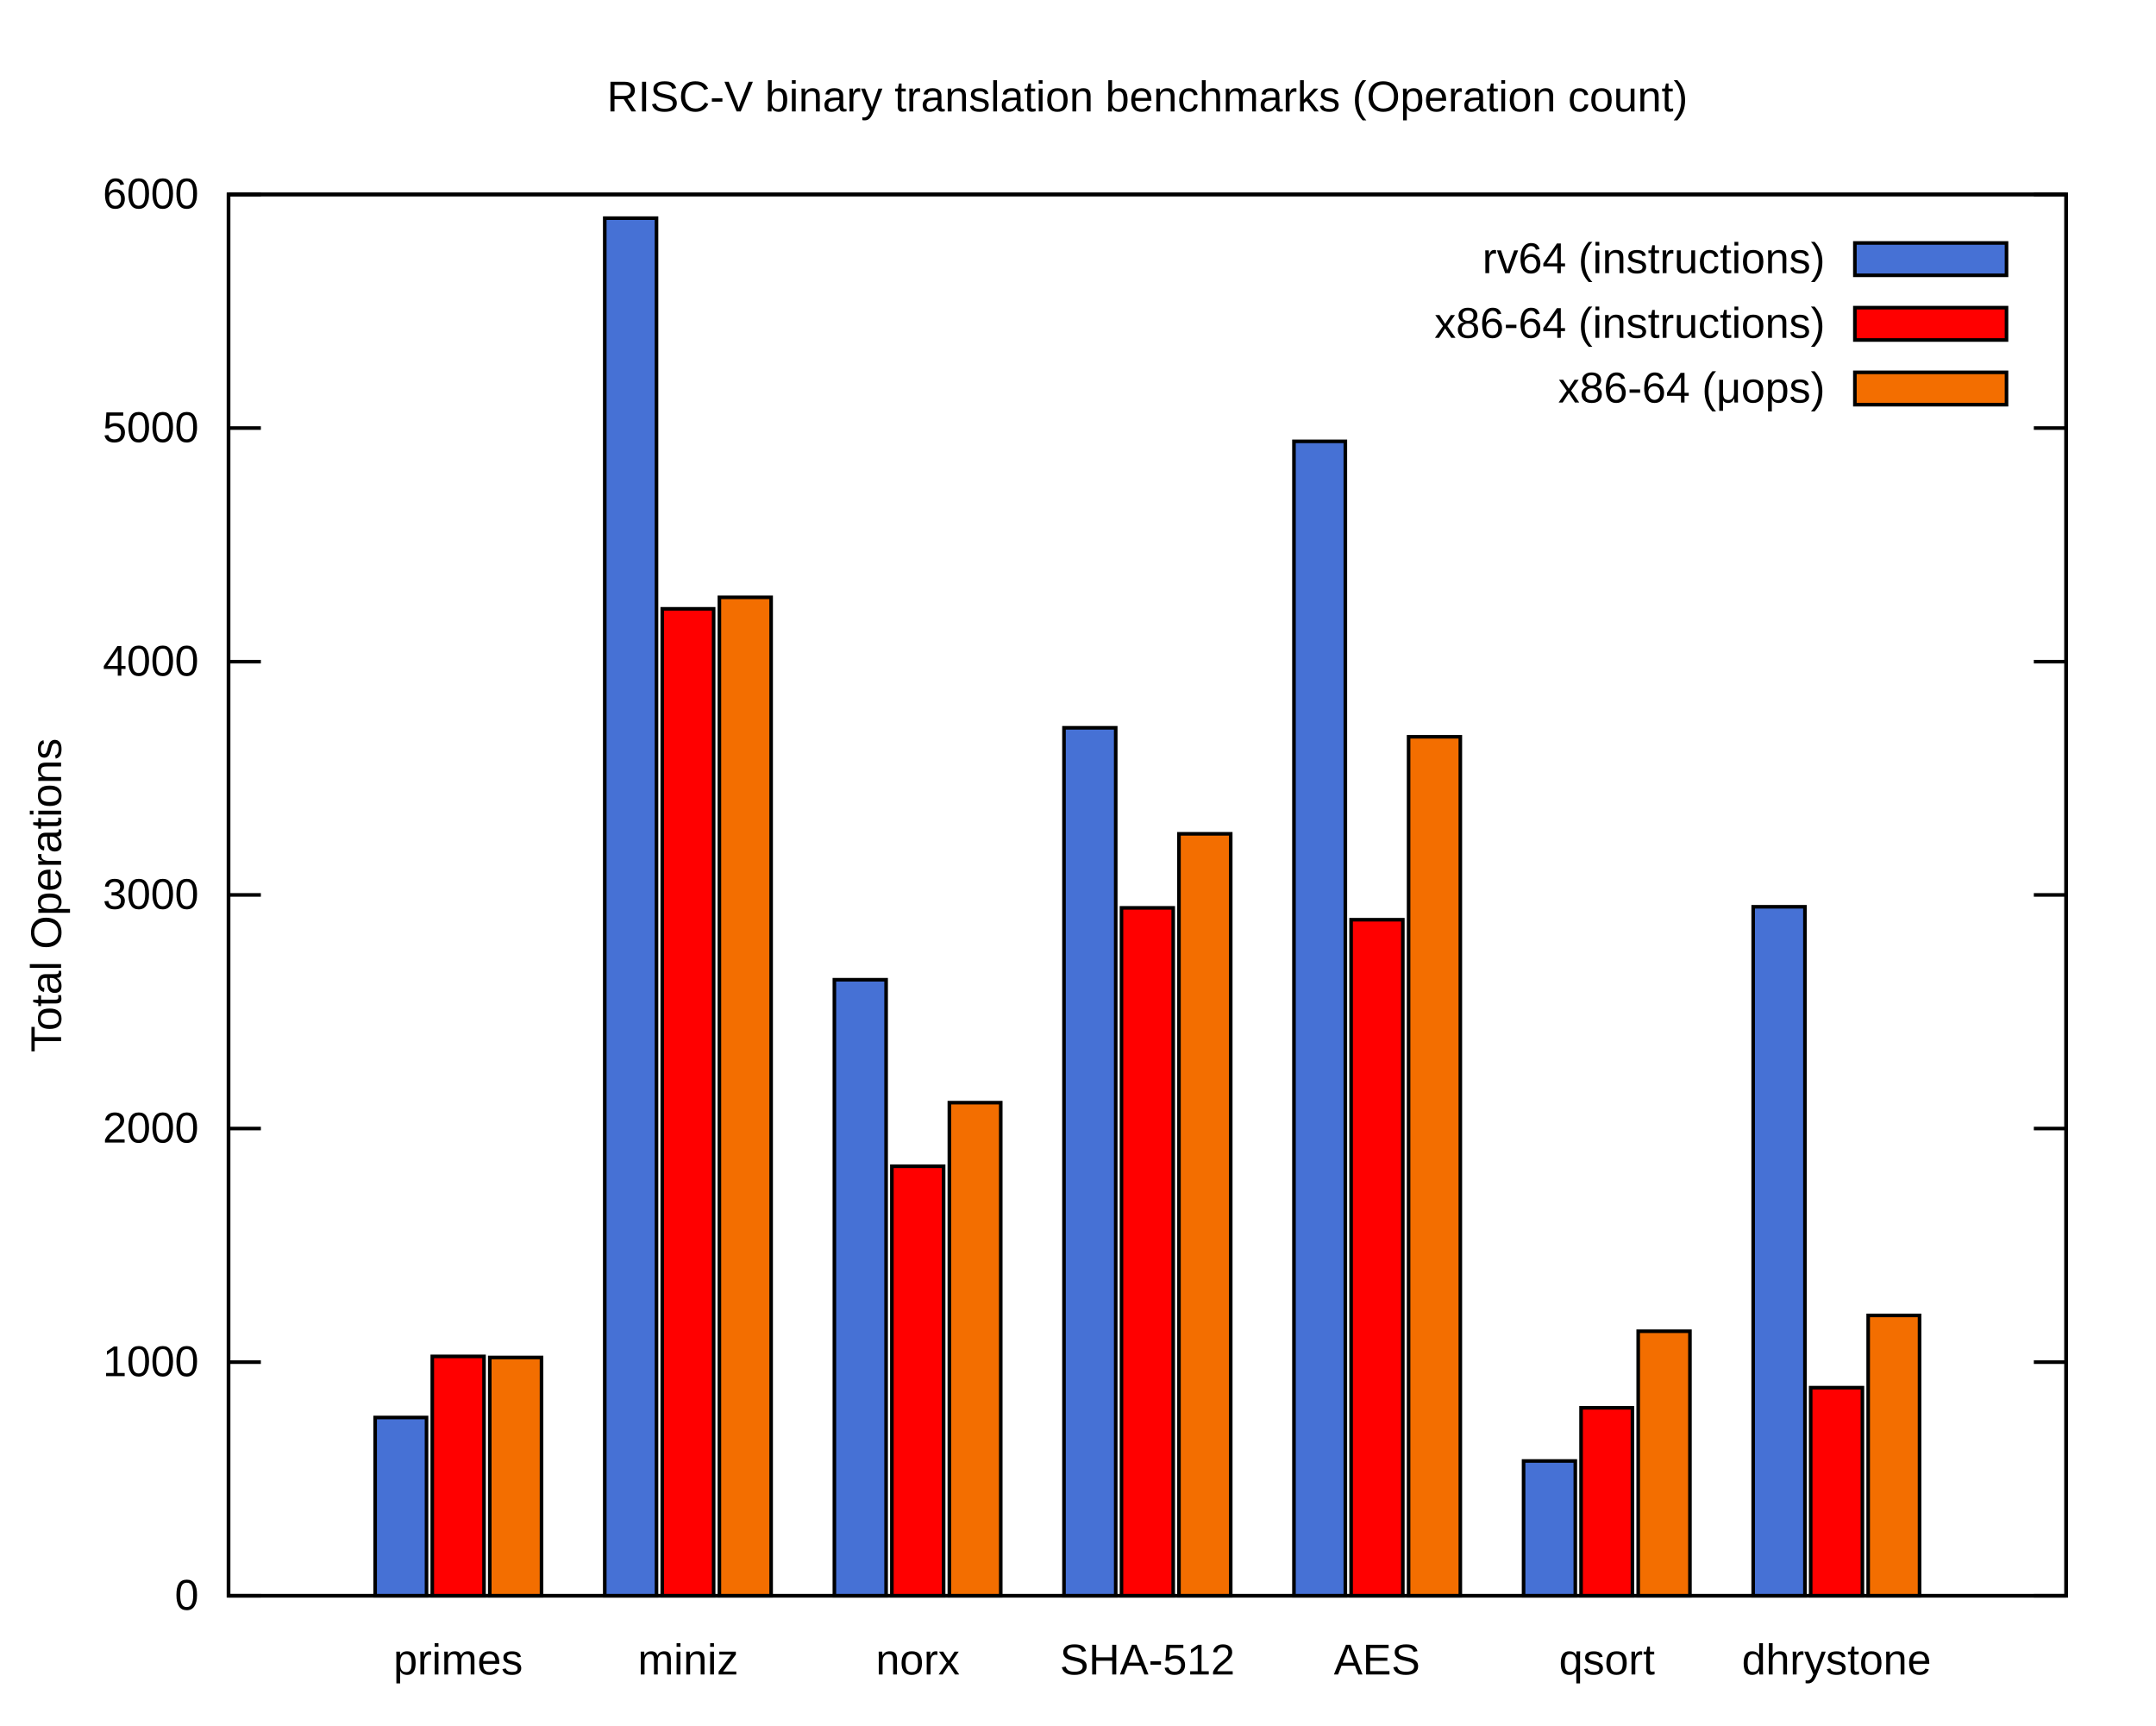
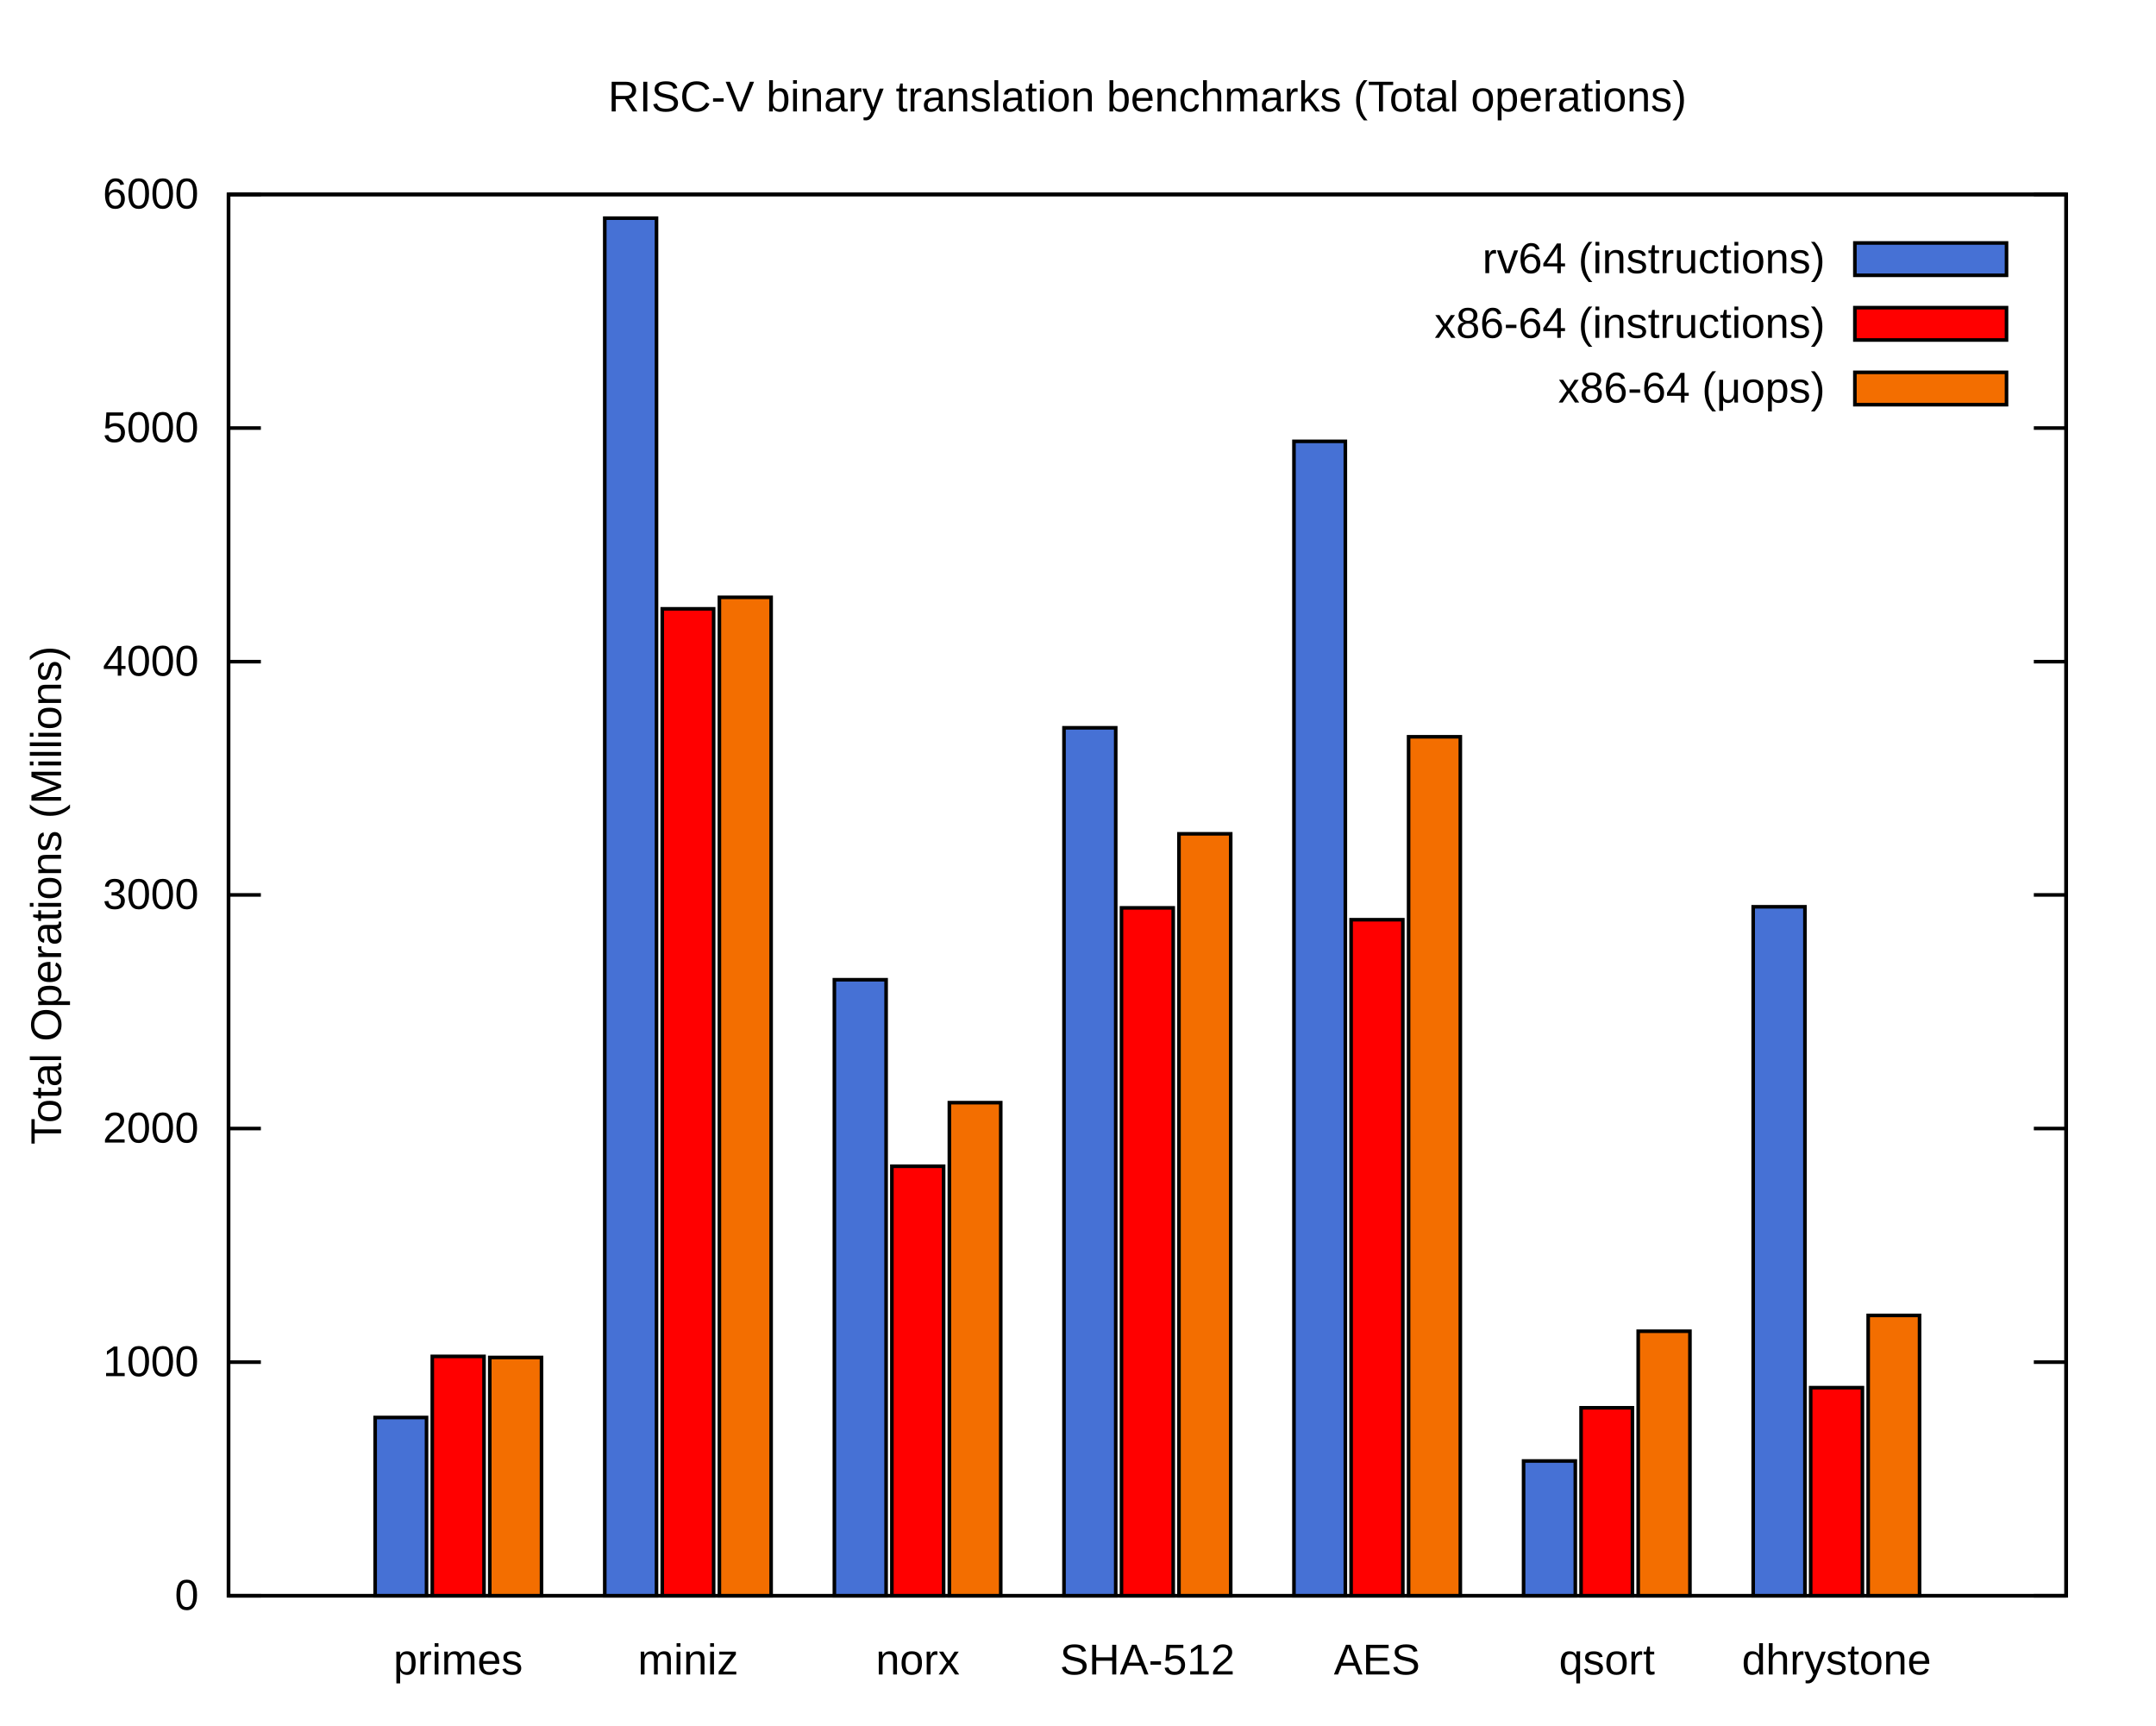
<svg xmlns="http://www.w3.org/2000/svg" xmlns:xlink="http://www.w3.org/1999/xlink" width="600" height="480" viewBox="0 0 600 480">
  <g id="gnuplot_canvas">
    <rect x="0" y="0" width="600" height="480" fill="none" />
    <defs>
      <circle id="gpDot" r="0.5" stroke-width="0.5" />
      <path id="gpPt0" stroke-width="0.222" stroke="currentColor" d="M-1,0 h2 M0,-1 v2" />
      <path id="gpPt1" stroke-width="0.222" stroke="currentColor" d="M-1,-1 L1,1 M1,-1 L-1,1" />
      <path id="gpPt2" stroke-width="0.222" stroke="currentColor" d="M-1,0 L1,0 M0,-1 L0,1 M-1,-1 L1,1 M-1,1 L1,-1" />
      <rect id="gpPt3" stroke-width="0.222" stroke="currentColor" x="-1" y="-1" width="2" height="2" />
      <rect id="gpPt4" stroke-width="0.222" stroke="currentColor" fill="currentColor" x="-1" y="-1" width="2" height="2" />
      <circle id="gpPt5" stroke-width="0.222" stroke="currentColor" cx="0" cy="0" r="1" />
      <use xlink:href="#gpPt5" id="gpPt6" fill="currentColor" stroke="none" />
      <path id="gpPt7" stroke-width="0.222" stroke="currentColor" d="M0,-1.33 L-1.33,0.67 L1.33,0.67 z" />
      <use xlink:href="#gpPt7" id="gpPt8" fill="currentColor" stroke="none" />
      <use xlink:href="#gpPt7" id="gpPt9" stroke="currentColor" transform="rotate(180)" />
      <use xlink:href="#gpPt9" id="gpPt10" fill="currentColor" stroke="none" />
      <use xlink:href="#gpPt3" id="gpPt11" stroke="currentColor" transform="rotate(45)" />
      <use xlink:href="#gpPt11" id="gpPt12" fill="currentColor" stroke="none" />
      <path id="gpPt13" stroke-width="0.222" stroke="currentColor" d="M0,1.330 L1.265,0.411 L0.782,-1.067 L-0.782,-1.076 L-1.265,0.411 z" />
      <use xlink:href="#gpPt13" id="gpPt14" fill="currentColor" stroke="none" />
      <filter id="textbox" filterUnits="objectBoundingBox" x="0" y="0" height="1" width="1">
        <feFlood flood-color="white" flood-opacity="1" result="bgnd" />
        <feComposite in="SourceGraphic" in2="bgnd" operator="atop" />
      </filter>
      <filter id="greybox" filterUnits="objectBoundingBox" x="0" y="0" height="1" width="1">
        <feFlood flood-color="lightgrey" flood-opacity="1" result="grey" />
        <feComposite in="SourceGraphic" in2="grey" operator="atop" />
      </filter>
    </defs>
    <g fill="none" color="white" stroke="currentColor" stroke-width="1.00" stroke-linecap="butt" stroke-linejoin="miter">
</g>
    <g fill="none" color="black" stroke="currentColor" stroke-width="1.00" stroke-linecap="butt" stroke-linejoin="miter">
      <path stroke="black" d="M63.6,444.0 L72.6,444.0 M575.0,444.0 L566.0,444.0  " />
      <g transform="translate(55.3,447.9)" stroke="none" fill="black" font-family="Arial" font-size="12.00" text-anchor="end">
        <text>
          <tspan font-family="Arial"> 0</tspan>
        </text>
      </g>
    </g>
    <g fill="none" color="black" stroke="currentColor" stroke-width="1.00" stroke-linecap="butt" stroke-linejoin="miter">
      <path stroke="black" d="M63.6,379.0 L72.6,379.0 M575.0,379.0 L566.0,379.0  " />
      <g transform="translate(55.3,382.9)" stroke="none" fill="black" font-family="Arial" font-size="12.00" text-anchor="end">
        <text>
          <tspan font-family="Arial"> 1000</tspan>
        </text>
      </g>
    </g>
    <g fill="none" color="black" stroke="currentColor" stroke-width="1.00" stroke-linecap="butt" stroke-linejoin="miter">
      <path stroke="black" d="M63.6,314.0 L72.6,314.0 M575.0,314.0 L566.0,314.0  " />
      <g transform="translate(55.3,317.9)" stroke="none" fill="black" font-family="Arial" font-size="12.00" text-anchor="end">
        <text>
          <tspan font-family="Arial"> 2000</tspan>
        </text>
      </g>
    </g>
    <g fill="none" color="black" stroke="currentColor" stroke-width="1.00" stroke-linecap="butt" stroke-linejoin="miter">
      <path stroke="black" d="M63.6,249.0 L72.6,249.0 M575.0,249.0 L566.0,249.0  " />
      <g transform="translate(55.3,252.9)" stroke="none" fill="black" font-family="Arial" font-size="12.00" text-anchor="end">
        <text>
          <tspan font-family="Arial"> 3000</tspan>
        </text>
      </g>
    </g>
    <g fill="none" color="black" stroke="currentColor" stroke-width="1.00" stroke-linecap="butt" stroke-linejoin="miter">
      <path stroke="black" d="M63.6,184.1 L72.6,184.1 M575.0,184.1 L566.0,184.1  " />
      <g transform="translate(55.3,188.0)" stroke="none" fill="black" font-family="Arial" font-size="12.00" text-anchor="end">
        <text>
          <tspan font-family="Arial"> 4000</tspan>
        </text>
      </g>
    </g>
    <g fill="none" color="black" stroke="currentColor" stroke-width="1.00" stroke-linecap="butt" stroke-linejoin="miter">
      <path stroke="black" d="M63.6,119.1 L72.6,119.1 M575.0,119.1 L566.0,119.1  " />
      <g transform="translate(55.3,123.0)" stroke="none" fill="black" font-family="Arial" font-size="12.00" text-anchor="end">
        <text>
          <tspan font-family="Arial"> 5000</tspan>
        </text>
      </g>
    </g>
    <g fill="none" color="black" stroke="currentColor" stroke-width="1.00" stroke-linecap="butt" stroke-linejoin="miter">
      <path stroke="black" d="M63.6,54.1 L72.6,54.1 M575.0,54.1 L566.0,54.1  " />
      <g transform="translate(55.3,58.0)" stroke="none" fill="black" font-family="Arial" font-size="12.00" text-anchor="end">
        <text>
          <tspan font-family="Arial"> 6000</tspan>
        </text>
      </g>
    </g>
    <g fill="none" color="black" stroke="currentColor" stroke-width="1.00" stroke-linecap="butt" stroke-linejoin="miter">
      <path stroke="black" d="M127.5,444.0 M127.5,54.1  " />
      <g transform="translate(127.5,465.9)" stroke="none" fill="black" font-family="Arial" font-size="12.00" text-anchor="middle">
        <text>
          <tspan font-family="Arial">primes</tspan>
        </text>
      </g>
    </g>
    <g fill="none" color="black" stroke="currentColor" stroke-width="1.00" stroke-linecap="butt" stroke-linejoin="miter">
      <path stroke="black" d="M191.5,444.0 M191.5,54.1  " />
      <g transform="translate(191.5,465.9)" stroke="none" fill="black" font-family="Arial" font-size="12.00" text-anchor="middle">
        <text>
          <tspan font-family="Arial">miniz</tspan>
        </text>
      </g>
    </g>
    <g fill="none" color="black" stroke="currentColor" stroke-width="1.00" stroke-linecap="butt" stroke-linejoin="miter">
      <path stroke="black" d="M255.4,444.0 M255.4,54.1  " />
      <g transform="translate(255.4,465.9)" stroke="none" fill="black" font-family="Arial" font-size="12.00" text-anchor="middle">
        <text>
          <tspan font-family="Arial">norx</tspan>
        </text>
      </g>
    </g>
    <g fill="none" color="black" stroke="currentColor" stroke-width="1.00" stroke-linecap="butt" stroke-linejoin="miter">
      <path stroke="black" d="M319.3,444.0 M319.3,54.1  " />
      <g transform="translate(319.3,465.9)" stroke="none" fill="black" font-family="Arial" font-size="12.00" text-anchor="middle">
        <text>
          <tspan font-family="Arial">SHA-512</tspan>
        </text>
      </g>
    </g>
    <g fill="none" color="black" stroke="currentColor" stroke-width="1.00" stroke-linecap="butt" stroke-linejoin="miter">
      <path stroke="black" d="M383.2,444.0 M383.2,54.1  " />
      <g transform="translate(383.2,465.9)" stroke="none" fill="black" font-family="Arial" font-size="12.00" text-anchor="middle">
        <text>
          <tspan font-family="Arial">AES</tspan>
        </text>
      </g>
    </g>
    <g fill="none" color="black" stroke="currentColor" stroke-width="1.00" stroke-linecap="butt" stroke-linejoin="miter">
      <path stroke="black" d="M447.2,444.0 M447.2,54.1  " />
      <g transform="translate(447.2,465.9)" stroke="none" fill="black" font-family="Arial" font-size="12.00" text-anchor="middle">
        <text>
          <tspan font-family="Arial">qsort</tspan>
        </text>
      </g>
    </g>
    <g fill="none" color="black" stroke="currentColor" stroke-width="1.00" stroke-linecap="butt" stroke-linejoin="miter">
      <path stroke="black" d="M511.1,444.0 M511.1,54.1  " />
      <g transform="translate(511.1,465.9)" stroke="none" fill="black" font-family="Arial" font-size="12.00" text-anchor="middle">
        <text>
          <tspan font-family="Arial">dhrystone</tspan>
        </text>
      </g>
    </g>
    <g fill="none" color="black" stroke="currentColor" stroke-width="1.00" stroke-linecap="butt" stroke-linejoin="miter">
</g>
    <g fill="none" color="black" stroke="currentColor" stroke-width="1.00" stroke-linecap="butt" stroke-linejoin="miter">
      <path stroke="black" d="M63.6,54.1 L63.6,444.0 L575.0,444.0 L575.0,54.1 L63.6,54.1 Z  " />
    </g>
    <g fill="none" color="black" stroke="currentColor" stroke-width="1.00" stroke-linecap="butt" stroke-linejoin="miter">
      <g transform="translate(17.0,249.1) rotate(270)" stroke="none" fill="black" font-family="Arial" font-size="12.00" text-anchor="middle">
        <text>
-           <tspan font-family="Arial">Total Operations</tspan>
+           <tspan font-family="Arial">Total Operations (Millions)</tspan>
        </text>
      </g>
    </g>
    <g fill="none" color="black" stroke="currentColor" stroke-width="1.00" stroke-linecap="butt" stroke-linejoin="miter">
      <g transform="translate(319.3,31.0)" stroke="none" fill="black" font-family="Arial" font-size="12.00" text-anchor="middle">
        <text>
-           <tspan font-family="Arial">RISC-V binary translation benchmarks (Operation count)</tspan>
+           <tspan font-family="Arial">RISC-V binary translation benchmarks (Total operations)</tspan>
        </text>
      </g>
    </g>
    <g id="gnuplot_plot_1">
      <g fill="none" color="black" stroke="currentColor" stroke-width="1.00" stroke-linecap="butt" stroke-linejoin="miter">
        <g transform="translate(507.9,76.0)" stroke="none" fill="black" font-family="Arial" font-size="12.00" text-anchor="end">
          <text>
            <tspan font-family="Arial">rv64 (instructions)</tspan>
          </text>
        </g>
      </g>
      <g fill="none" color="black" stroke="currentColor" stroke-width="1.00" stroke-linecap="butt" stroke-linejoin="miter">
        <g stroke="none" shape-rendering="crispEdges">
          <polygon fill="rgb( 70, 113, 213)" points="516.2,76.6 558.4,76.6 558.4,67.6 516.2,67.6 " />
        </g>
        <path stroke="black" d="M516.2,76.6 L558.4,76.6 L558.4,67.6 L516.2,67.6 L516.2,76.6 Z  " />
      </g>
      <g fill="none" color="black" stroke="currentColor" stroke-width="1.00" stroke-linecap="butt" stroke-linejoin="miter">
        <g stroke="none" shape-rendering="crispEdges">
          <polygon fill="rgb( 70, 113, 213)" points="104.4,444.0 118.8,444.0 118.8,394.3 104.4,394.3 " />
        </g>
        <path stroke="black" d="M104.4,444.0 L104.4,394.4 L118.7,394.4 L118.7,444.0 L104.4,444.0 Z  " />
      </g>
      <g fill="none" color="black" stroke="currentColor" stroke-width="1.00" stroke-linecap="butt" stroke-linejoin="miter">
        <g stroke="none" shape-rendering="crispEdges">
          <polygon fill="rgb( 70, 113, 213)" points="168.3,444.0 182.8,444.0 182.8,60.6 168.3,60.6 " />
        </g>
        <path stroke="black" d="M168.3,444.0 L168.3,60.7 L182.7,60.7 L182.7,444.0 L168.3,444.0 Z  " />
      </g>
      <g fill="none" color="black" stroke="currentColor" stroke-width="1.00" stroke-linecap="butt" stroke-linejoin="miter">
        <g stroke="none" shape-rendering="crispEdges">
          <polygon fill="rgb( 70, 113, 213)" points="232.2,444.0 246.7,444.0 246.7,272.5 232.2,272.5 " />
        </g>
        <path stroke="black" d="M232.2,444.0 L232.2,272.6 L246.6,272.6 L246.6,444.0 L232.2,444.0 Z  " />
      </g>
      <g fill="none" color="black" stroke="currentColor" stroke-width="1.00" stroke-linecap="butt" stroke-linejoin="miter">
        <g stroke="none" shape-rendering="crispEdges">
          <polygon fill="rgb( 70, 113, 213)" points="296.1,444.0 310.6,444.0 310.6,202.4 296.1,202.4 " />
        </g>
        <path stroke="black" d="M296.1,444.0 L296.1,202.5 L310.5,202.5 L310.5,444.0 L296.1,444.0 Z  " />
      </g>
      <g fill="none" color="black" stroke="currentColor" stroke-width="1.00" stroke-linecap="butt" stroke-linejoin="miter">
        <g stroke="none" shape-rendering="crispEdges">
          <polygon fill="rgb( 70, 113, 213)" points="360.1,444.0 374.5,444.0 374.5,122.7 360.1,122.7 " />
        </g>
        <path stroke="black" d="M360.1,444.0 L360.1,122.8 L374.4,122.8 L374.4,444.0 L360.1,444.0 Z  " />
      </g>
      <g fill="none" color="black" stroke="currentColor" stroke-width="1.00" stroke-linecap="butt" stroke-linejoin="miter">
        <g stroke="none" shape-rendering="crispEdges">
          <polygon fill="rgb( 70, 113, 213)" points="424.0,444.0 438.5,444.0 438.5,406.4 424.0,406.4 " />
        </g>
        <path stroke="black" d="M424.0,444.0 L424.0,406.5 L438.4,406.5 L438.4,444.0 L424.0,444.0 Z  " />
      </g>
      <g fill="none" color="black" stroke="currentColor" stroke-width="1.00" stroke-linecap="butt" stroke-linejoin="miter">
        <g stroke="none" shape-rendering="crispEdges">
          <polygon fill="rgb( 70, 113, 213)" points="487.9,444.0 502.4,444.0 502.4,252.2 487.9,252.2 " />
        </g>
        <path stroke="black" d="M487.9,444.0 L487.9,252.3 L502.3,252.3 L502.3,444.0 L487.9,444.0 Z  " />
      </g>
      <g fill="none" color="black" stroke="currentColor" stroke-width="1.00" stroke-linecap="butt" stroke-linejoin="miter">
</g>
    </g>
    <g id="gnuplot_plot_2">
      <g fill="none" color="black" stroke="currentColor" stroke-width="1.00" stroke-linecap="butt" stroke-linejoin="miter">
        <g transform="translate(507.9,94.0)" stroke="none" fill="black" font-family="Arial" font-size="12.00" text-anchor="end">
          <text>
            <tspan font-family="Arial">x86-64 (instructions)</tspan>
          </text>
        </g>
      </g>
      <g fill="none" color="black" stroke="currentColor" stroke-width="1.00" stroke-linecap="butt" stroke-linejoin="miter">
        <g stroke="none" shape-rendering="crispEdges">
          <polygon fill="rgb(255,   0,   0)" points="516.2,94.6 558.4,94.6 558.4,85.6 516.2,85.6 " />
        </g>
        <path stroke="black" d="M516.2,94.6 L558.4,94.6 L558.4,85.6 L516.2,85.6 L516.2,94.6 Z  " />
      </g>
      <g fill="none" color="black" stroke="currentColor" stroke-width="1.00" stroke-linecap="butt" stroke-linejoin="miter">
        <g stroke="none" shape-rendering="crispEdges">
          <polygon fill="rgb(255,   0,   0)" points="120.3,444.0 134.8,444.0 134.8,377.3 120.3,377.3 " />
        </g>
        <path stroke="black" d="M120.3,444.0 L120.3,377.4 L134.7,377.4 L134.7,444.0 L120.3,444.0 Z  " />
      </g>
      <g fill="none" color="black" stroke="currentColor" stroke-width="1.00" stroke-linecap="butt" stroke-linejoin="miter">
        <g stroke="none" shape-rendering="crispEdges">
          <polygon fill="rgb(255,   0,   0)" points="184.3,444.0 198.7,444.0 198.7,169.3 184.3,169.3 " />
        </g>
        <path stroke="black" d="M184.3,444.0 L184.3,169.4 L198.6,169.4 L198.6,444.0 L184.3,444.0 Z  " />
      </g>
      <g fill="none" color="black" stroke="currentColor" stroke-width="1.00" stroke-linecap="butt" stroke-linejoin="miter">
        <g stroke="none" shape-rendering="crispEdges">
          <polygon fill="rgb(255,   0,   0)" points="248.2,444.0 262.7,444.0 262.7,324.4 248.2,324.4 " />
        </g>
        <path stroke="black" d="M248.2,444.0 L248.2,324.5 L262.6,324.5 L262.6,444.0 L248.2,444.0 Z  " />
      </g>
      <g fill="none" color="black" stroke="currentColor" stroke-width="1.00" stroke-linecap="butt" stroke-linejoin="miter">
        <g stroke="none" shape-rendering="crispEdges">
          <polygon fill="rgb(255,   0,   0)" points="312.1,444.0 326.6,444.0 326.6,252.5 312.1,252.5 " />
        </g>
        <path stroke="black" d="M312.1,444.0 L312.1,252.6 L326.5,252.6 L326.5,444.0 L312.1,444.0 Z  " />
      </g>
      <g fill="none" color="black" stroke="currentColor" stroke-width="1.00" stroke-linecap="butt" stroke-linejoin="miter">
        <g stroke="none" shape-rendering="crispEdges">
          <polygon fill="rgb(255,   0,   0)" points="376.0,444.0 390.5,444.0 390.5,255.8 376.0,255.8 " />
        </g>
        <path stroke="black" d="M376.0,444.0 L376.0,255.9 L390.4,255.9 L390.4,444.0 L376.0,444.0 Z  " />
      </g>
      <g fill="none" color="black" stroke="currentColor" stroke-width="1.00" stroke-linecap="butt" stroke-linejoin="miter">
        <g stroke="none" shape-rendering="crispEdges">
          <polygon fill="rgb(255,   0,   0)" points="440.0,444.0 454.4,444.0 454.4,391.6 440.0,391.6 " />
        </g>
        <path stroke="black" d="M440.0,444.0 L440.0,391.7 L454.3,391.7 L454.3,444.0 L440.0,444.0 Z  " />
      </g>
      <g fill="none" color="black" stroke="currentColor" stroke-width="1.00" stroke-linecap="butt" stroke-linejoin="miter">
        <g stroke="none" shape-rendering="crispEdges">
          <polygon fill="rgb(255,   0,   0)" points="503.9,444.0 518.4,444.0 518.4,386.0 503.9,386.0 " />
        </g>
        <path stroke="black" d="M503.9,444.0 L503.9,386.1 L518.3,386.1 L518.3,444.0 L503.9,444.0 Z  " />
      </g>
      <g fill="none" color="black" stroke="currentColor" stroke-width="1.00" stroke-linecap="butt" stroke-linejoin="miter">
</g>
    </g>
    <g id="gnuplot_plot_3">
      <g fill="none" color="black" stroke="currentColor" stroke-width="1.00" stroke-linecap="butt" stroke-linejoin="miter">
        <g transform="translate(507.9,112.0)" stroke="none" fill="black" font-family="Arial" font-size="12.00" text-anchor="end">
          <text>
            <tspan font-family="Arial">x86-64 (μops)</tspan>
          </text>
        </g>
      </g>
      <g fill="none" color="black" stroke="currentColor" stroke-width="1.00" stroke-linecap="butt" stroke-linejoin="miter">
        <g stroke="none" shape-rendering="crispEdges">
          <polygon fill="rgb(243, 110,   0)" points="516.2,112.6 558.4,112.6 558.4,103.6 516.2,103.6 " />
        </g>
        <path stroke="black" d="M516.2,112.6 L558.4,112.6 L558.4,103.6 L516.2,103.6 L516.2,112.6 Z  " />
      </g>
      <g fill="none" color="black" stroke="currentColor" stroke-width="1.00" stroke-linecap="butt" stroke-linejoin="miter">
        <g stroke="none" shape-rendering="crispEdges">
          <polygon fill="rgb(243, 110,   0)" points="136.3,444.0 150.8,444.0 150.8,377.6 136.3,377.6 " />
        </g>
        <path stroke="black" d="M136.3,444.0 L136.3,377.7 L150.7,377.7 L150.7,444.0 L136.3,444.0 Z  " />
      </g>
      <g fill="none" color="black" stroke="currentColor" stroke-width="1.00" stroke-linecap="butt" stroke-linejoin="miter">
        <g stroke="none" shape-rendering="crispEdges">
          <polygon fill="rgb(243, 110,   0)" points="200.2,444.0 214.7,444.0 214.7,166.1 200.2,166.1 " />
        </g>
        <path stroke="black" d="M200.2,444.0 L200.2,166.2 L214.6,166.2 L214.6,444.0 L200.2,444.0 Z  " />
      </g>
      <g fill="none" color="black" stroke="currentColor" stroke-width="1.00" stroke-linecap="butt" stroke-linejoin="miter">
        <g stroke="none" shape-rendering="crispEdges">
          <polygon fill="rgb(243, 110,   0)" points="264.2,444.0 278.6,444.0 278.6,306.7 264.2,306.7 " />
        </g>
        <path stroke="black" d="M264.2,444.0 L264.2,306.8 L278.5,306.8 L278.5,444.0 L264.2,444.0 Z  " />
      </g>
      <g fill="none" color="black" stroke="currentColor" stroke-width="1.00" stroke-linecap="butt" stroke-linejoin="miter">
        <g stroke="none" shape-rendering="crispEdges">
          <polygon fill="rgb(243, 110,   0)" points="328.1,444.0 342.6,444.0 342.6,231.9 328.1,231.9 " />
        </g>
        <path stroke="black" d="M328.1,444.0 L328.1,232.0 L342.5,232.0 L342.5,444.0 L328.1,444.0 Z  " />
      </g>
      <g fill="none" color="black" stroke="currentColor" stroke-width="1.00" stroke-linecap="butt" stroke-linejoin="miter">
        <g stroke="none" shape-rendering="crispEdges">
          <polygon fill="rgb(243, 110,   0)" points="392.0,444.0 406.5,444.0 406.5,204.9 392.0,204.9 " />
        </g>
        <path stroke="black" d="M392.0,444.0 L392.0,205.0 L406.4,205.0 L406.4,444.0 L392.0,444.0 Z  " />
      </g>
      <g fill="none" color="black" stroke="currentColor" stroke-width="1.00" stroke-linecap="butt" stroke-linejoin="miter">
        <g stroke="none" shape-rendering="crispEdges">
          <polygon fill="rgb(243, 110,   0)" points="455.9,444.0 470.4,444.0 470.4,370.3 455.9,370.3 " />
        </g>
        <path stroke="black" d="M455.9,444.0 L455.9,370.4 L470.3,370.4 L470.3,444.0 L455.9,444.0 Z  " />
      </g>
      <g fill="none" color="black" stroke="currentColor" stroke-width="1.00" stroke-linecap="butt" stroke-linejoin="miter">
        <g stroke="none" shape-rendering="crispEdges">
          <polygon fill="rgb(243, 110,   0)" points="519.9,444.0 534.3,444.0 534.3,365.9 519.9,365.9 " />
        </g>
        <path stroke="black" d="M519.9,444.0 L519.9,366.0 L534.2,366.0 L534.2,444.0 L519.9,444.0 Z  " />
      </g>
      <g fill="none" color="black" stroke="currentColor" stroke-width="1.00" stroke-linecap="butt" stroke-linejoin="miter">
</g>
    </g>
    <g fill="none" color="white" stroke="rgb(243, 110,   0)" stroke-width="2.00" stroke-linecap="butt" stroke-linejoin="miter">
</g>
    <g fill="none" color="black" stroke="currentColor" stroke-width="2.00" stroke-linecap="butt" stroke-linejoin="miter">
</g>
    <g fill="none" color="black" stroke="black" stroke-width="1.00" stroke-linecap="butt" stroke-linejoin="miter">
</g>
    <g fill="none" color="black" stroke="currentColor" stroke-width="1.00" stroke-linecap="butt" stroke-linejoin="miter">
      <path stroke="black" d="M63.6,54.1 L63.6,444.0 L575.0,444.0 L575.0,54.1 L63.6,54.1 Z  " />
    </g>
    <g fill="none" color="black" stroke="currentColor" stroke-width="1.00" stroke-linecap="butt" stroke-linejoin="miter">
</g>
  </g>
</svg>
